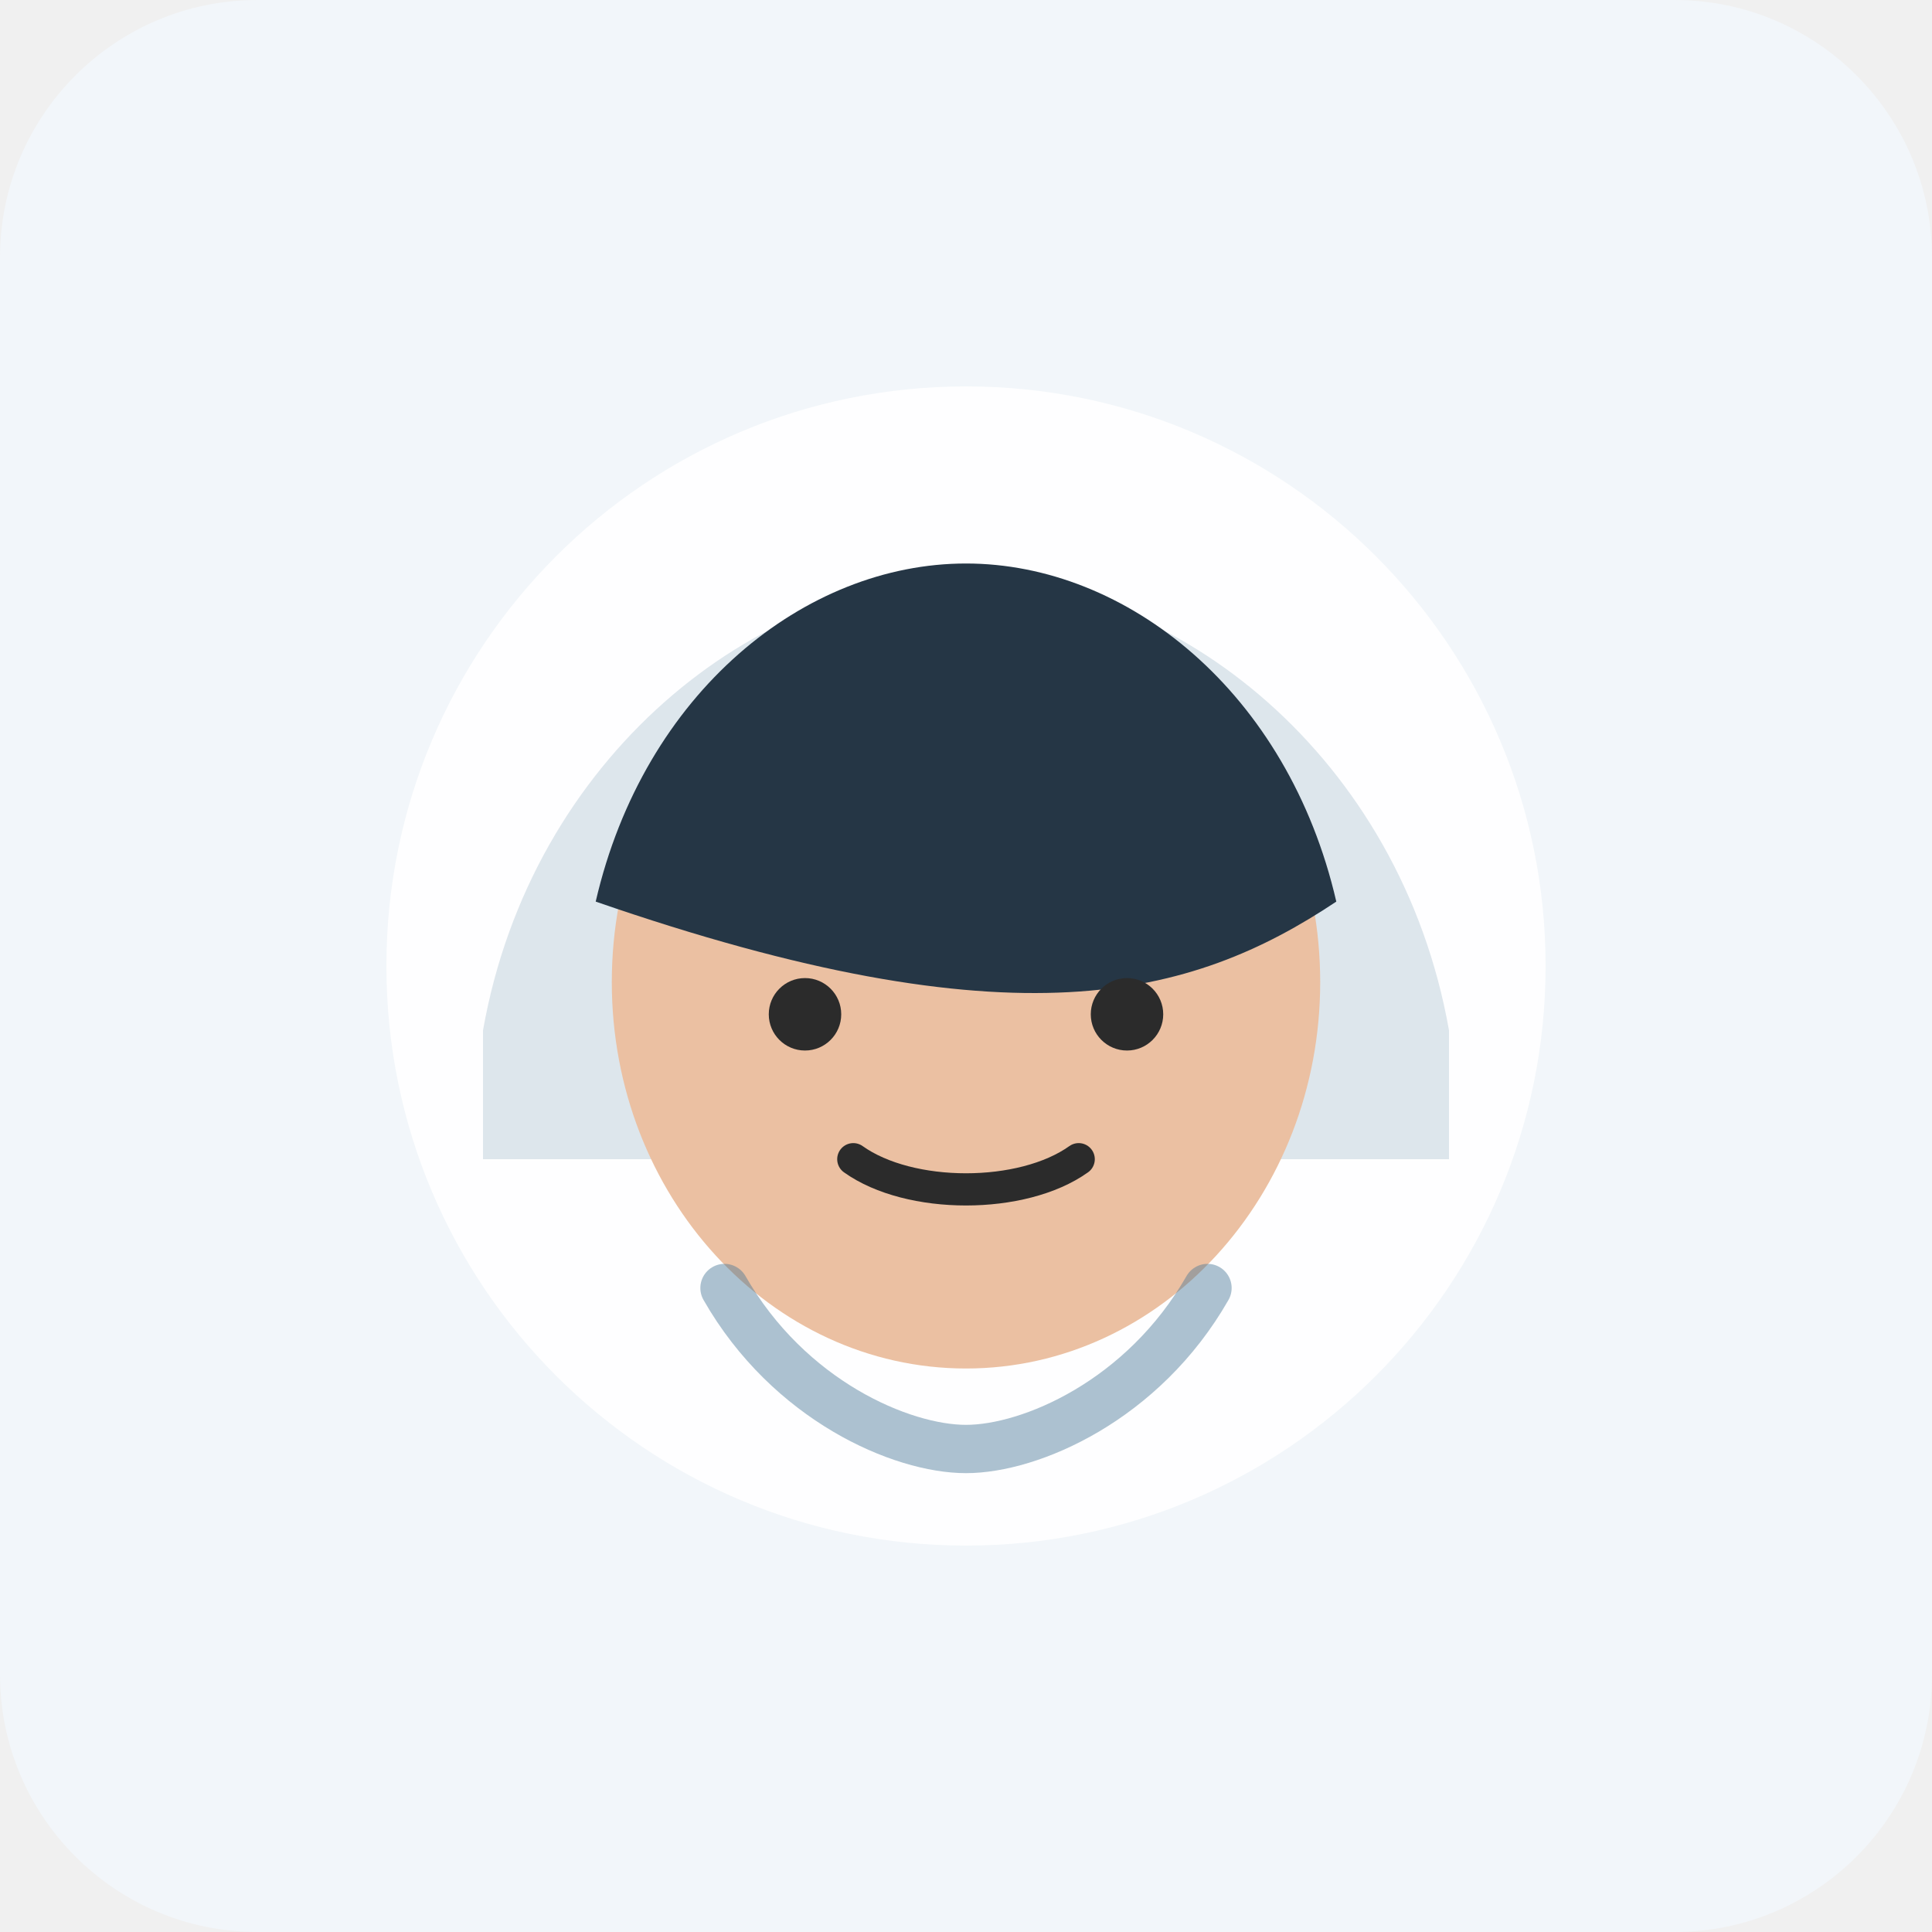
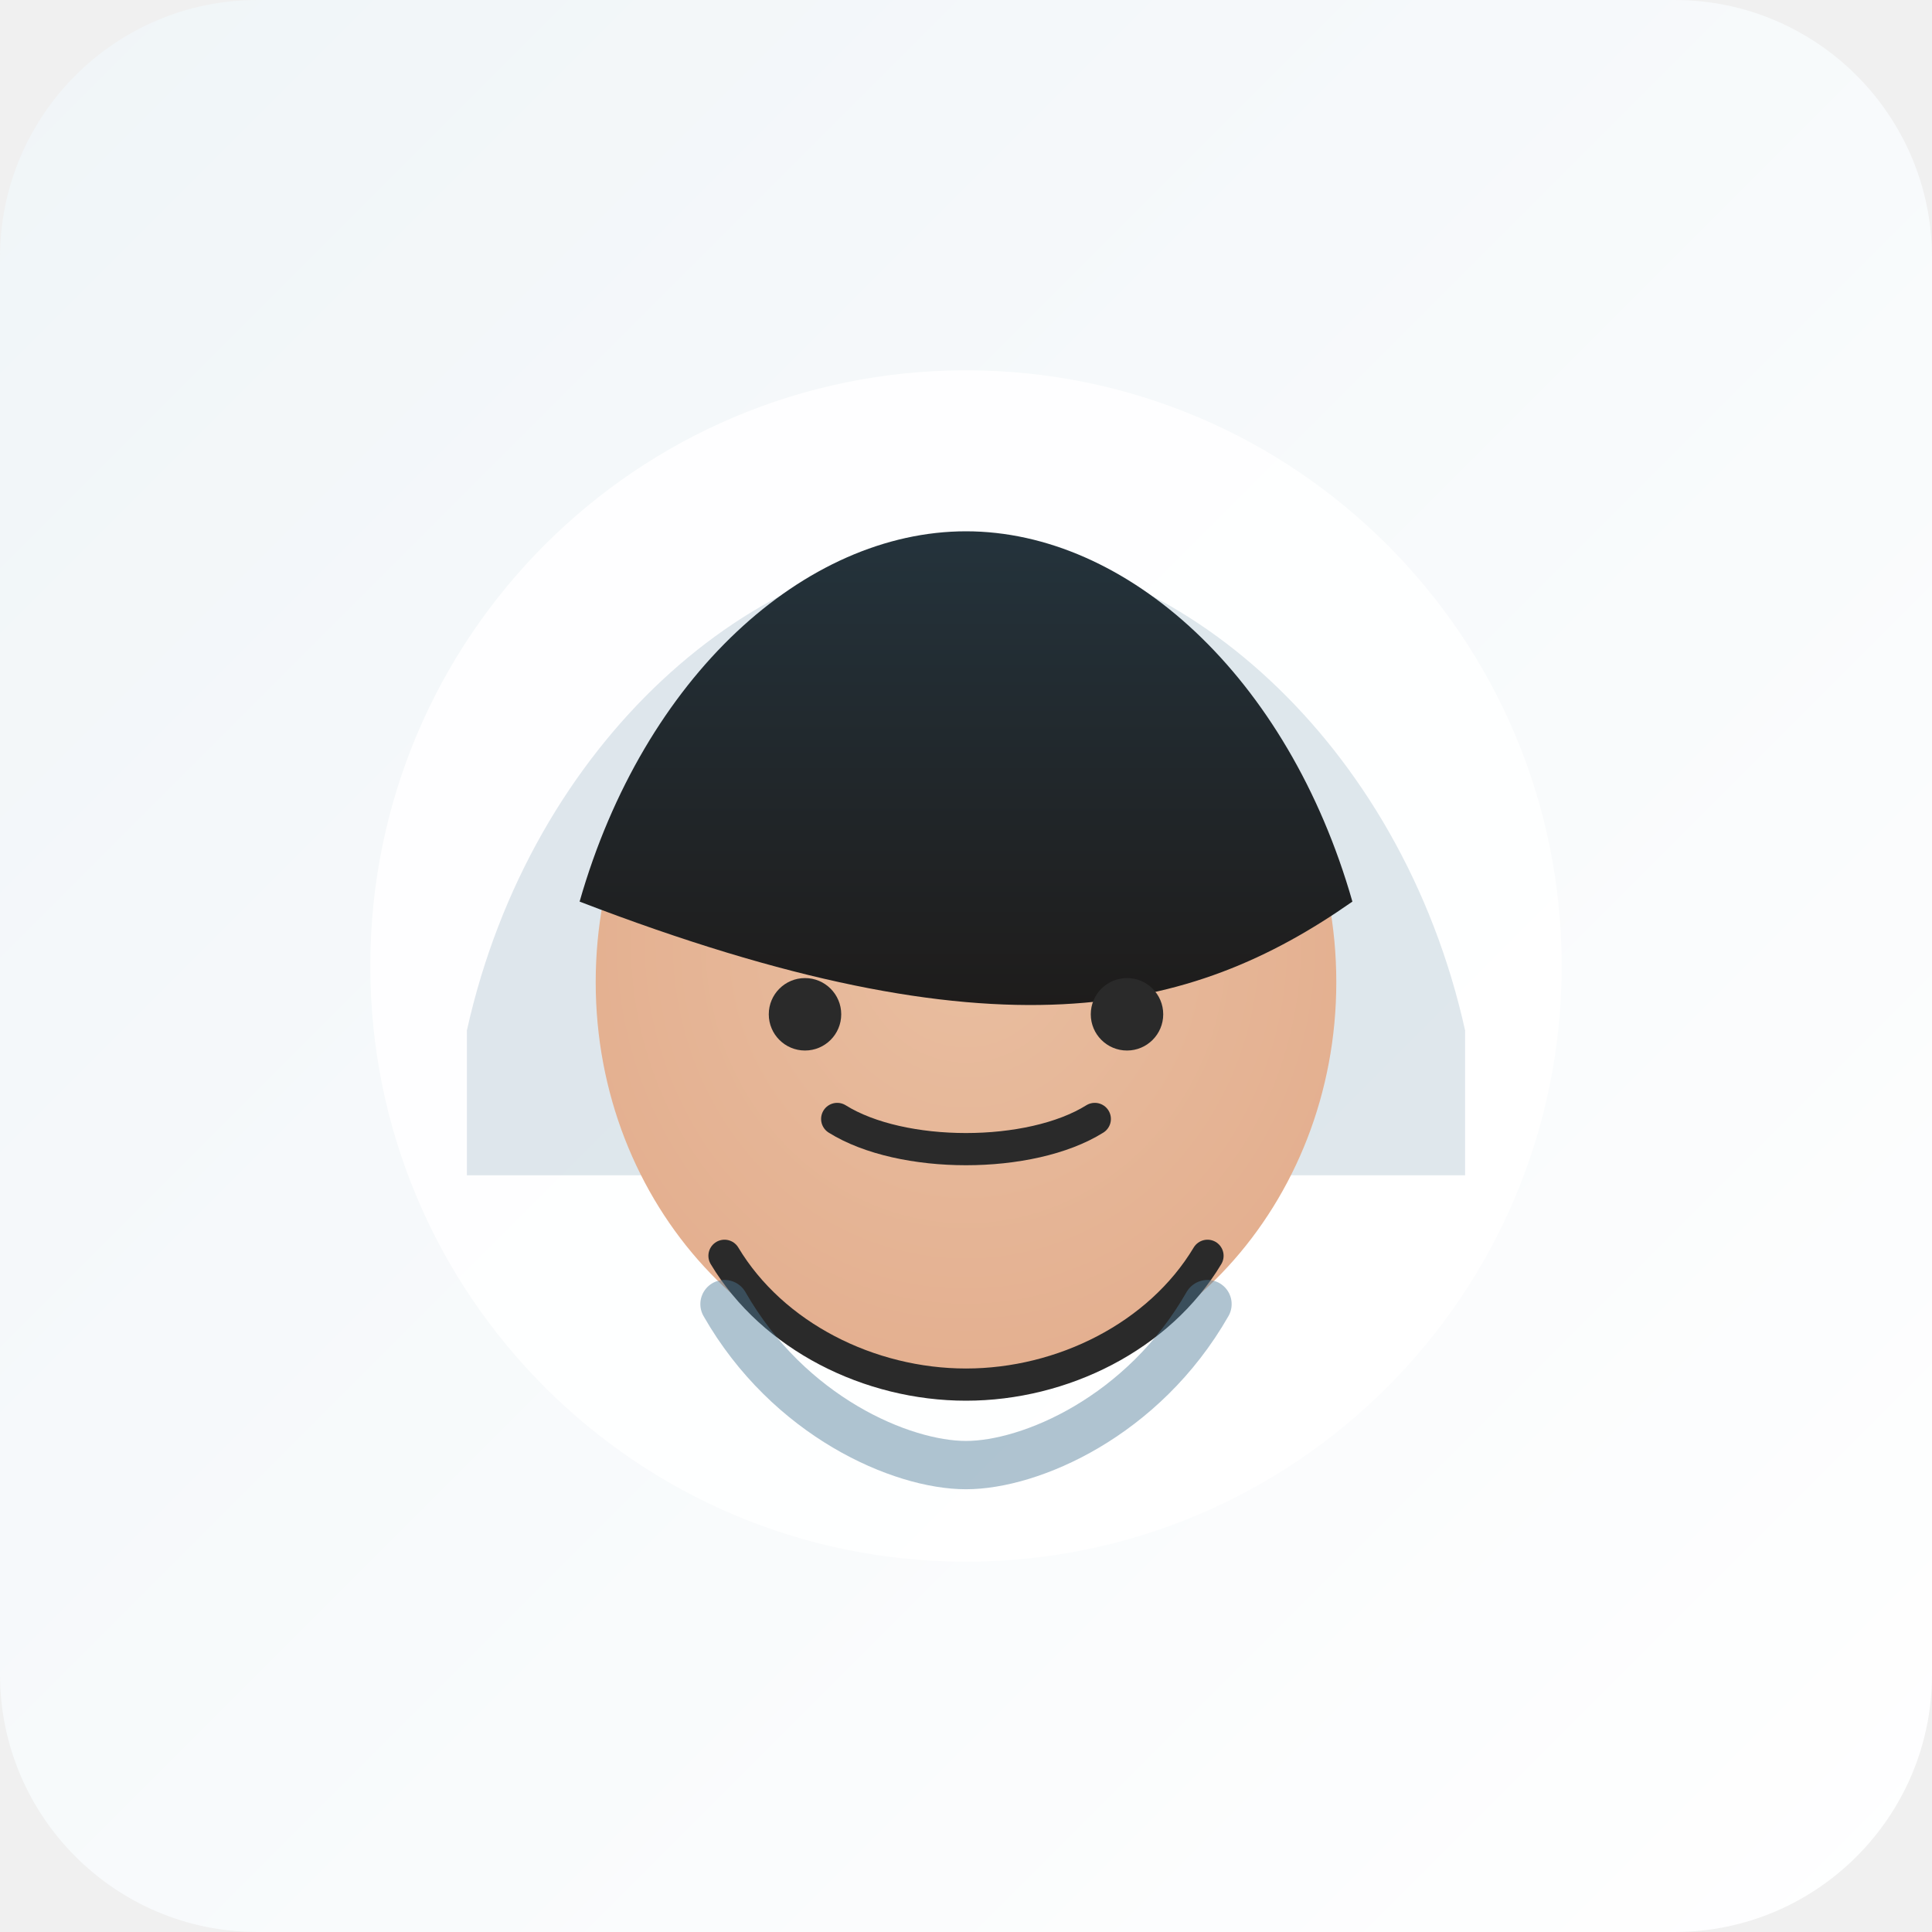
<svg xmlns="http://www.w3.org/2000/svg" viewBox="0 0 240 240" role="img" aria-label="Avatar">
-   <rect width="240" height="240" rx="32" fill="#F2F6FA" />
-   <circle cx="120" cy="120" r="72" fill="#FFFFFF" opacity="0.9" />
-   <path d="M60 128c6-34 34-56 60-56s54 22 60 56v16H60v-16z" fill="#4A7896" opacity="0.18" />
-   <ellipse cx="120" cy="122" rx="44" ry="48" fill="#EBC0A2" />
-   <path d="M74 112c6-26 26-42 46-42s40 16 46 42c-18 12-40 18-92 0z" fill="#253645" />
-   <circle cx="100" cy="126" r="4.5" fill="#2B2B2B" />
-   <circle cx="140" cy="126" r="4.5" fill="#2B2B2B" />
-   <path d="M106 144c7 5 21 5 28 0" fill="none" stroke="#2B2B2B" stroke-width="4" stroke-linecap="round" />
-   <path d="M90 160c8 14 22 20 30 20s22-6 30-20" fill="none" stroke="#4A7896" stroke-width="6" stroke-linecap="round" opacity="0.45" />
+   <defs>
+     <linearGradient id="bg" x1="0" x2="1" y1="0" y2="1">
+       <stop offset="0" stop-color="#F0F5F8" />
+       <stop offset="1" stop-color="#ffffff" />
+     </linearGradient>
+     <radialGradient id="skin" cx="0.5" cy="0.45" r="0.6">
+       <stop offset="0" stop-color="#E9BEA0" />
+       <stop offset="1" stop-color="#E3AE8E" />
+     </radialGradient>
+     <linearGradient id="hair" x1="0" x2="0" y1="0" y2="1">
+       <stop offset="0" stop-color="#24333C" />
+       <stop offset="1" stop-color="#1E1C1B" />
+     </linearGradient>
+   </defs>
+   <rect width="240" height="240" rx="32" fill="url(#bg)" />
+   <circle cx="120" cy="120" r="74" fill="#FFFFFF" opacity="0.9" />
+   <path d="M58 128c8-36 36-60 62-60s54 24 62 60v18H58v-18z" fill="#4E7A97" opacity="0.18" />
+   <ellipse cx="120" cy="122" rx="46" ry="50" fill="url(#skin)" />
+   <path d="M72 112c8-28 28-46 48-46s40 18 48 46c-20 14-44 20-96 0z" fill="url(#hair)" />
+   <path d="M90 156c6 10 18 16 30 16s24-6 30-16" fill="none" stroke="#2A2A2A" stroke-width="4" stroke-linecap="round" />
+   <circle cx="100" cy="126" r="4.5" fill="#2A2A2A" />
+   <circle cx="140" cy="126" r="4.5" fill="#2A2A2A" />
+   <path d="M104 139c8 5 24 5 32 0" fill="none" stroke="#2A2A2A" stroke-width="4" stroke-linecap="round" />
+   <path d="M90 162c8 14 22 20 30 20s22-6 30-20" fill="none" stroke="#4E7A97" stroke-width="6" stroke-linecap="round" opacity="0.45" />
</svg>
